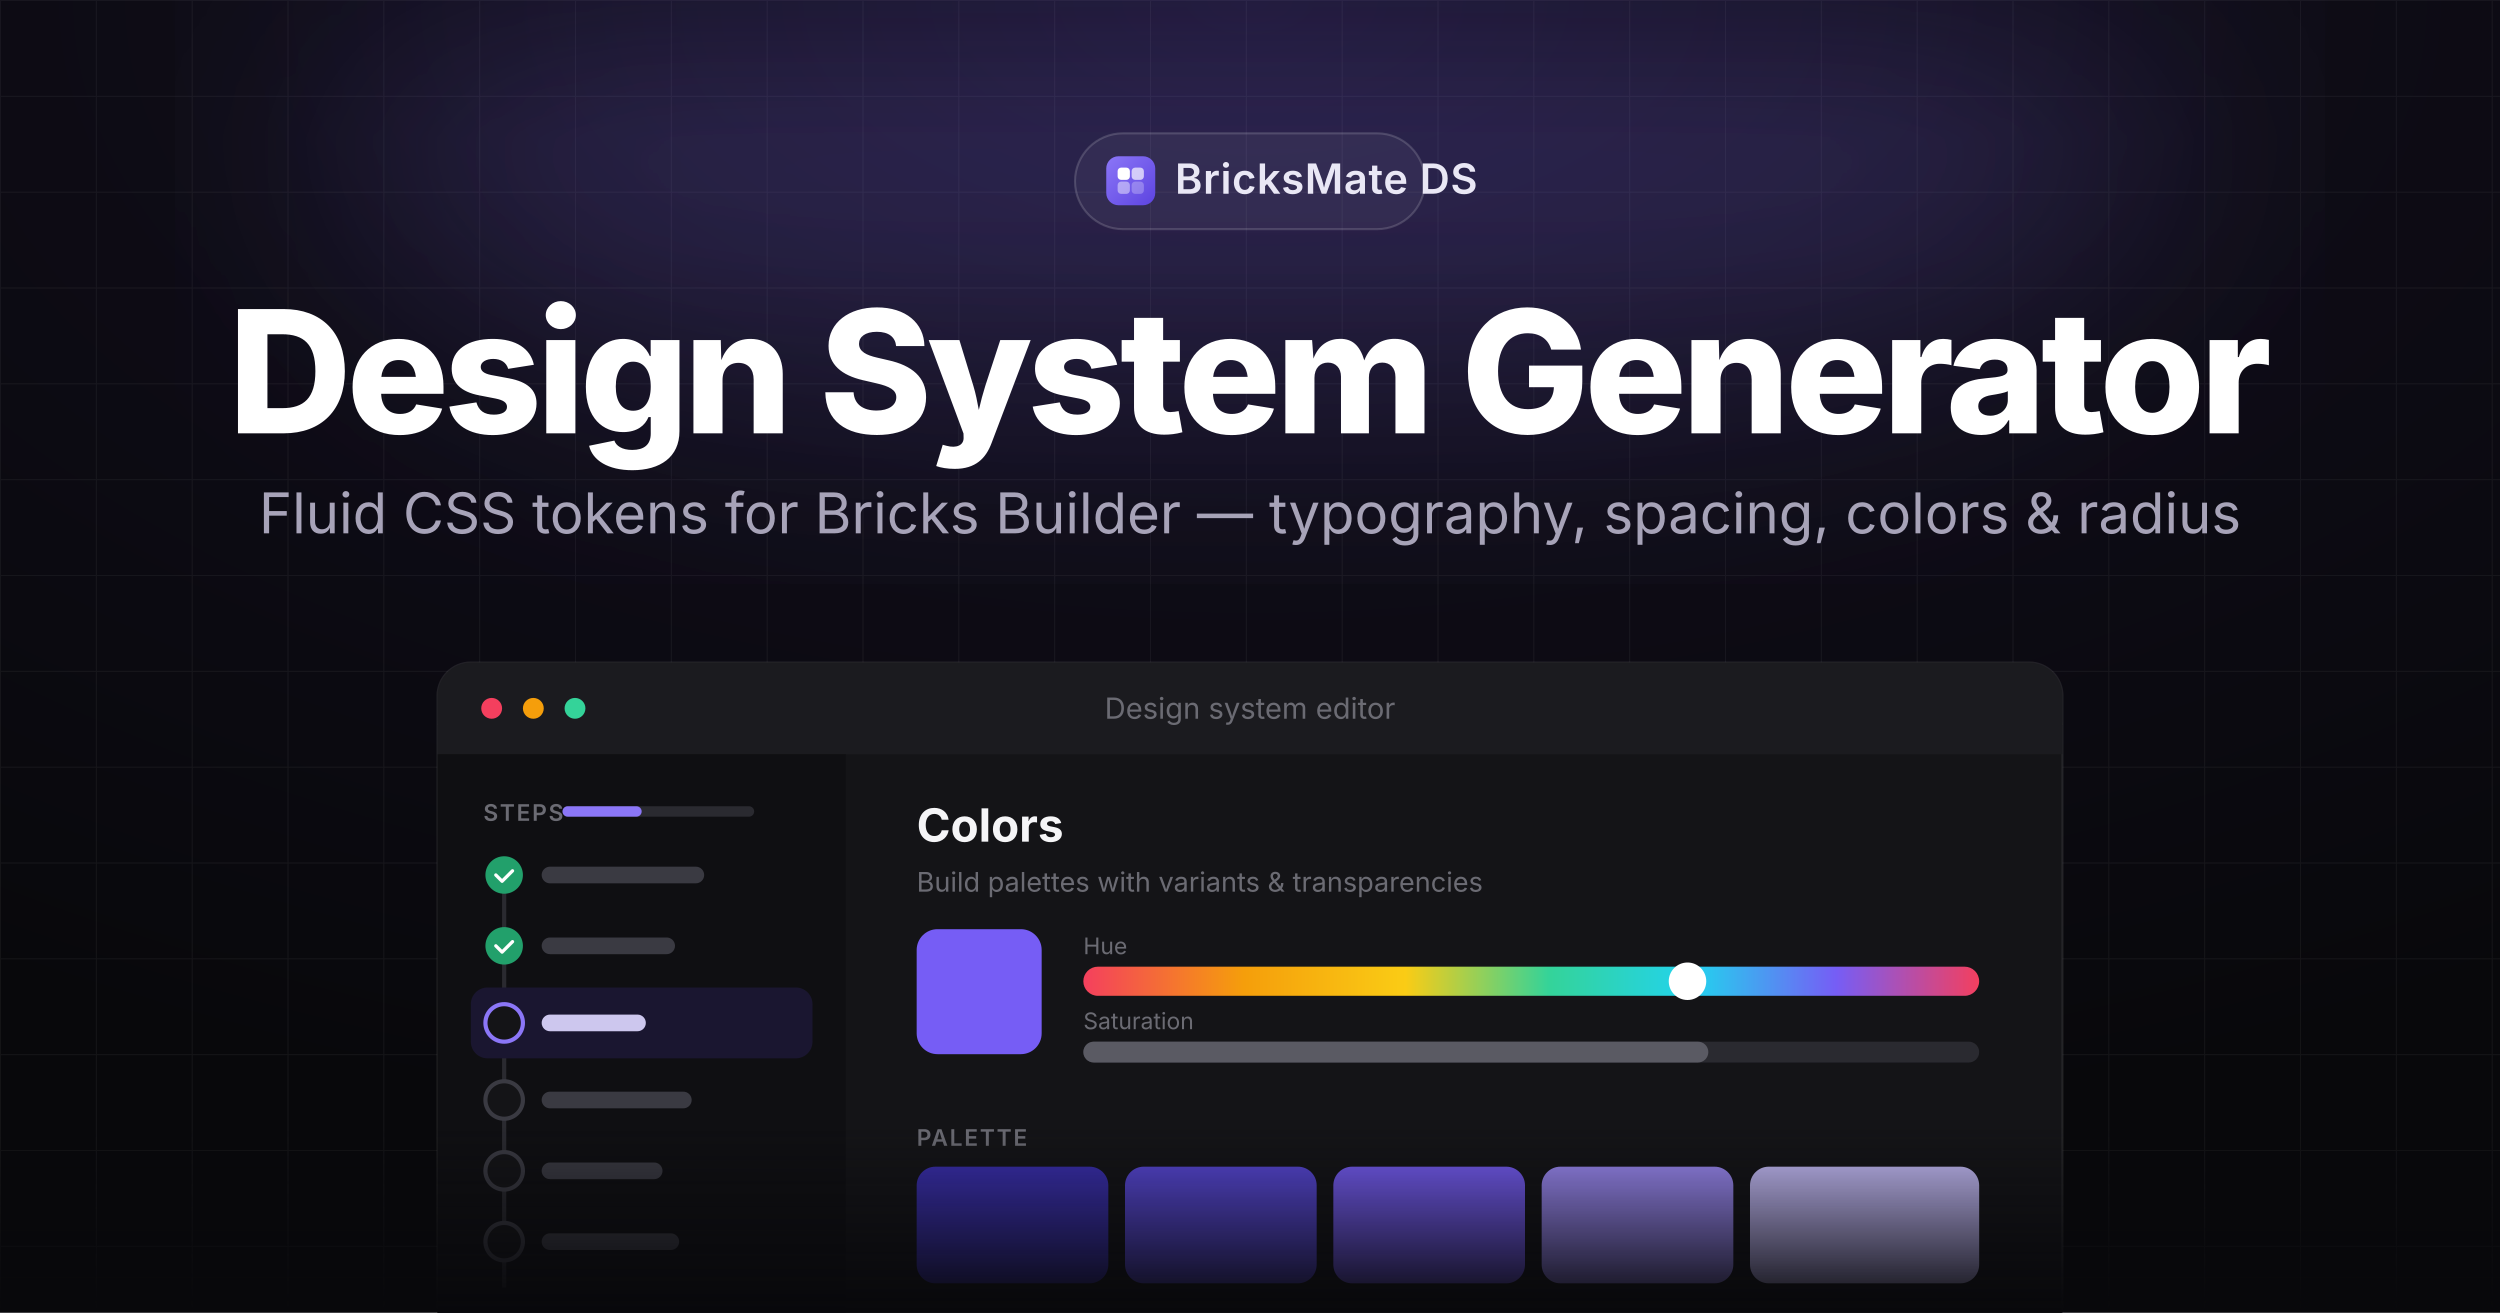
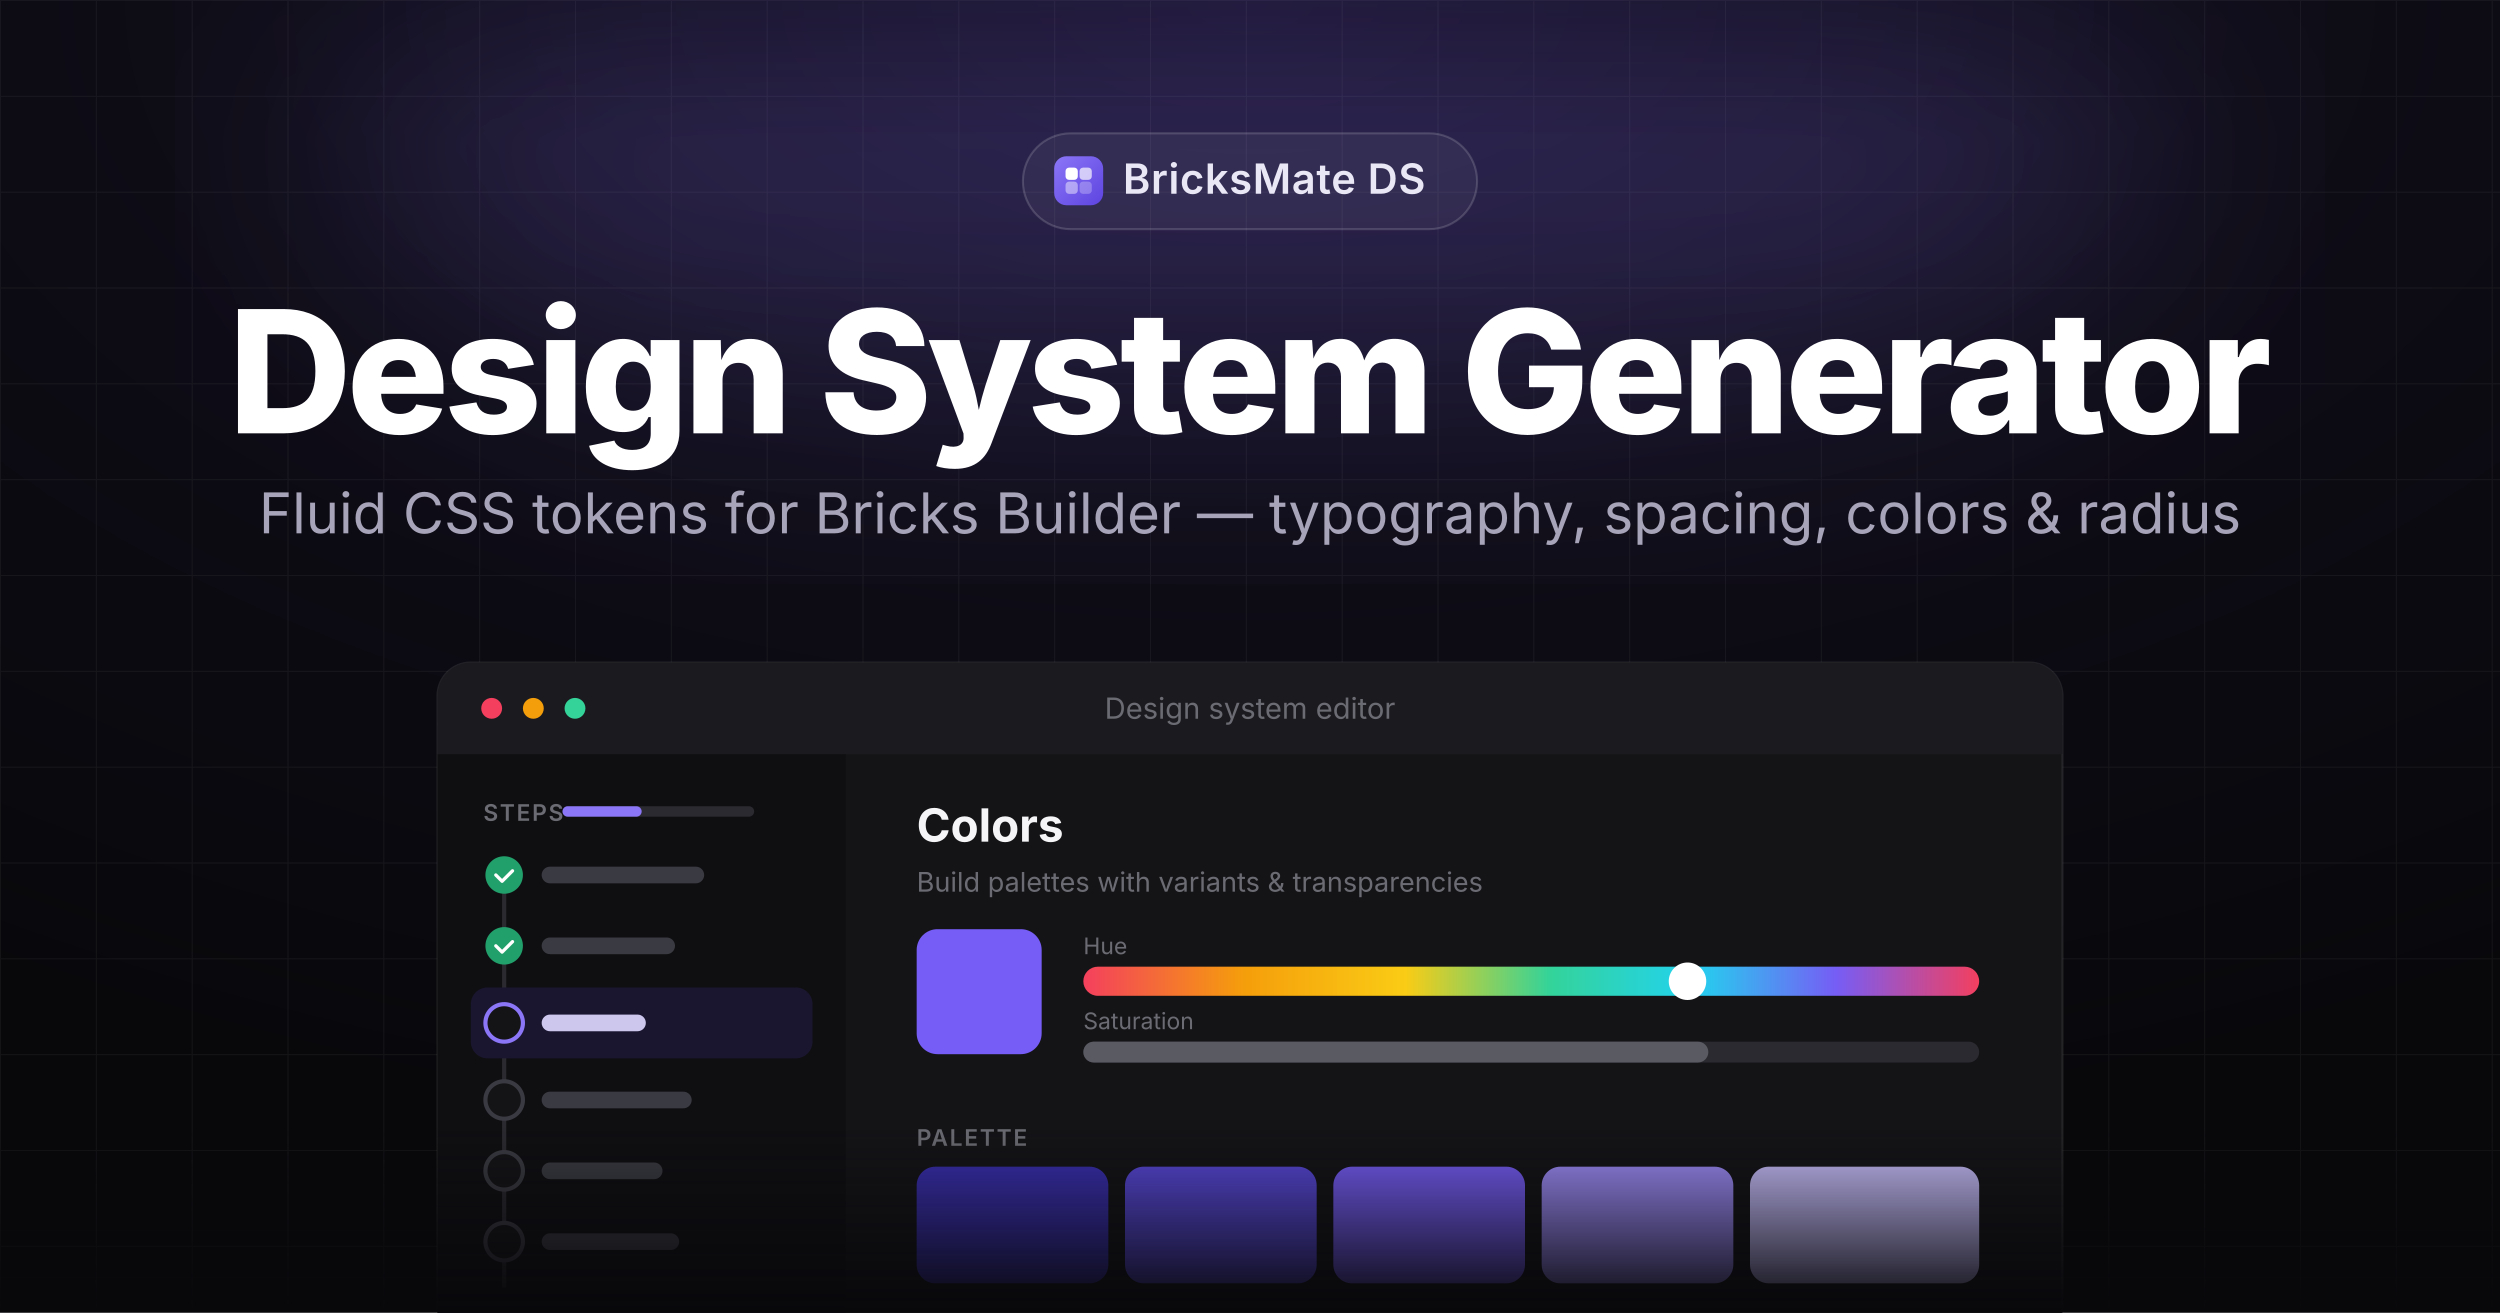
<svg xmlns="http://www.w3.org/2000/svg" viewBox="0 0 1200 630" width="1200" height="630" font-family="Inter, system-ui, -apple-system, sans-serif">
  <defs>
    <radialGradient id="bg" cx="50%" cy="0%" r="90%">
      <stop offset="0" stop-color="#1a1430" />
      <stop offset="45%" stop-color="#0e0c16" />
      <stop offset="100%" stop-color="#08080b" />
    </radialGradient>
    <linearGradient id="glow" x1="0" y1="0" x2="0" y2="1">
      <stop offset="0" stop-color="#8b76f7" stop-opacity="0.55" />
      <stop offset="1" stop-color="#8b76f7" stop-opacity="0" />
    </linearGradient>
    <pattern id="grid" width="46" height="46" patternUnits="userSpaceOnUse">
      <path d="M46 0H0V46" fill="none" stroke="#ffffff" stroke-opacity="0.05" stroke-width="1" />
    </pattern>
    <filter id="soft">
      <feGaussianBlur stdDeviation="70" />
    </filter>
    <filter id="noise">
      <feTurbulence type="fractalNoise" baseFrequency="0.9" numOctaves="2" stitchTiles="stitch" />
      <feColorMatrix type="saturate" values="0" />
    </filter>
    <linearGradient id="hue" x1="0" x2="1">
      <stop offset="0" stop-color="#f43f5e" />
      <stop offset="0.18" stop-color="#f59e0b" />
      <stop offset="0.36" stop-color="#facc15" />
      <stop offset="0.52" stop-color="#34d399" />
      <stop offset="0.68" stop-color="#22d3ee" />
      <stop offset="0.84" stop-color="#765df5" />
      <stop offset="1" stop-color="#f43f5e" />
    </linearGradient>
    <linearGradient id="fade" x1="0" y1="0" x2="0" y2="1">
      <stop offset="0" stop-color="#08080b" stop-opacity="0" />
      <stop offset="1" stop-color="#08080b" />
    </linearGradient>
    <linearGradient id="g-logo" x1="0" y1="0" x2="1" y2="1">
      <stop offset="0" stop-color="#8b76f7" />
      <stop offset="1" stop-color="#5d44e0" />
    </linearGradient>
  </defs>
  <rect width="1200" height="630" fill="url(#bg)" />
  <rect width="1200" height="630" fill="url(#grid)" />
  <ellipse cx="600" cy="40" rx="430" ry="200" fill="url(#glow)" filter="url(#soft)" />
  <rect width="1200" height="630" fill="url(#noise)" opacity="0.05" />
-   <g transform="translate(516,64)">
-     <rect width="168" height="46" rx="23" fill="#ffffff" fill-opacity="0.05" stroke="#ffffff" stroke-opacity="0.16" />
+   <g transform="translate(491,64)">
+     <rect width="218" height="46" rx="23" fill="#ffffff" fill-opacity="0.05" stroke="#ffffff" stroke-opacity="0.16" />
    <g transform="translate(15,11) scale(0.42)">
      <rect width="56" height="56" rx="14" fill="url(#g-logo)" />
      <rect x="13" y="13" width="14" height="14" rx="4" fill="#fff" />
      <rect x="29" y="13" width="14" height="14" rx="4" fill="#fff" opacity="0.68" />
      <rect x="13" y="29" width="14" height="14" rx="4" fill="#fff" opacity="0.45" />
      <rect x="29" y="29" width="14" height="14" rx="4" fill="#fff" opacity="0.26" />
    </g>
    <text x="48" y="29" fill="#e9e7f5" font-size="20" font-weight="600" letter-spacing="0.3">BricksMate DS</text>
  </g>
  <text x="600" y="208" text-anchor="middle" fill="#ffffff" font-size="82" font-weight="800" letter-spacing="-2.5">Design System Generator</text>
  <text x="600" y="256" text-anchor="middle" fill="#a7a3b8" font-size="27" font-weight="400">Fluid CSS tokens for Bricks Builder — typography, spacing, colors &amp; radius</text>
  <g transform="translate(210,318)">
    <rect x="0" y="0" width="780" height="360" rx="16" fill="#141417" stroke="#ffffff" stroke-opacity="0.09" />
    <rect x="0" y="0" width="780" height="44" rx="16" fill="#1b1b1f" />
    <rect x="0" y="30" width="780" height="14" fill="#1b1b1f" />
    <circle cx="26" cy="22" r="5" fill="#f43f5e" />
    <circle cx="46" cy="22" r="5" fill="#f59e0b" />
    <circle cx="66" cy="22" r="5" fill="#34d399" />
    <text x="390" y="27" text-anchor="middle" fill="#6b6b73" font-size="14">Design system editor</text>
    <rect x="0" y="44" width="196" height="316" fill="#0f0f12" />
    <text x="22" y="76" fill="#6b6b73" font-size="11" font-weight="600" letter-spacing="0.8">STEPS</text>
    <rect x="60" y="69" width="92" height="5" rx="2.5" fill="#2a2a30" />
    <rect x="60" y="69" width="38" height="5" rx="2.5" fill="#8b76f7" />
    <line x1="32" y1="98" x2="32" y2="300" stroke="#2a2a30" stroke-width="2" />
    <circle cx="32" cy="102" r="9" fill="#22a06b" />
    <path d="M28 102l3 3 5-5" stroke="#fff" stroke-width="1.6" fill="none" stroke-linecap="round" stroke-linejoin="round" />
    <rect x="50" y="98" width="78" height="8" rx="4" fill="#3a3a42" />
    <circle cx="32" cy="136" r="9" fill="#22a06b" />
    <path d="M28 136l3 3 5-5" stroke="#fff" stroke-width="1.6" fill="none" stroke-linecap="round" stroke-linejoin="round" />
    <rect x="50" y="132" width="64" height="8" rx="4" fill="#3a3a42" />
    <rect x="16" y="156" width="164" height="34" rx="8" fill="#1a1630" />
    <circle cx="32" cy="173" r="9" fill="#141417" stroke="#8b76f7" stroke-width="2" />
    <rect x="50" y="169" width="50" height="8" rx="4" fill="#cdc7ee" />
    <circle cx="32" cy="210" r="9" fill="#141417" stroke="#3a3a42" stroke-width="2" />
    <rect x="50" y="206" width="72" height="8" rx="4" fill="#3a3a42" />
    <circle cx="32" cy="244" r="9" fill="#141417" stroke="#3a3a42" stroke-width="2" />
    <rect x="50" y="240" width="58" height="8" rx="4" fill="#3a3a42" />
    <circle cx="32" cy="278" r="9" fill="#141417" stroke="#3a3a42" stroke-width="2" />
    <rect x="50" y="274" width="66" height="8" rx="4" fill="#3a3a42" />
    <text x="230" y="86" fill="#f5f5f7" font-size="22" font-weight="700">Colors</text>
    <text x="230" y="110" fill="#6b6b73" font-size="13">Build palettes with variants &amp; transparencies</text>
    <rect x="230" y="128" width="60" height="60" rx="10" fill="#765df5" />
    <text x="310" y="140" fill="#6b6b73" font-size="11">Hue</text>
    <rect x="310" y="146" width="430" height="14" rx="7" fill="url(#hue)" />
    <circle cx="600" cy="153" r="9" fill="#fff" />
    <text x="310" y="176" fill="#6b6b73" font-size="11">Saturation</text>
    <rect x="310" y="182" width="430" height="10" rx="5" fill="#2a2a30" />
    <rect x="310" y="182" width="300" height="10" rx="5" fill="#5a5a63" />
    <text x="230" y="232" fill="#6b6b73" font-size="11" font-weight="600" letter-spacing="0.8">PALETTE</text>
    <g transform="translate(230,242)">
      <rect width="92" height="56" rx="9" fill="#3a2fb0" />
      <rect x="100" width="92" height="56" rx="9" fill="#5848d8" />
      <rect x="200" width="92" height="56" rx="9" fill="#765df5" />
      <rect x="300" width="92" height="56" rx="9" fill="#9d8bf7" />
      <rect x="400" width="110" height="56" rx="9" fill="#c7befb" />
    </g>
  </g>
  <rect x="0" y="540" width="1200" height="90" fill="url(#fade)" />
</svg>
